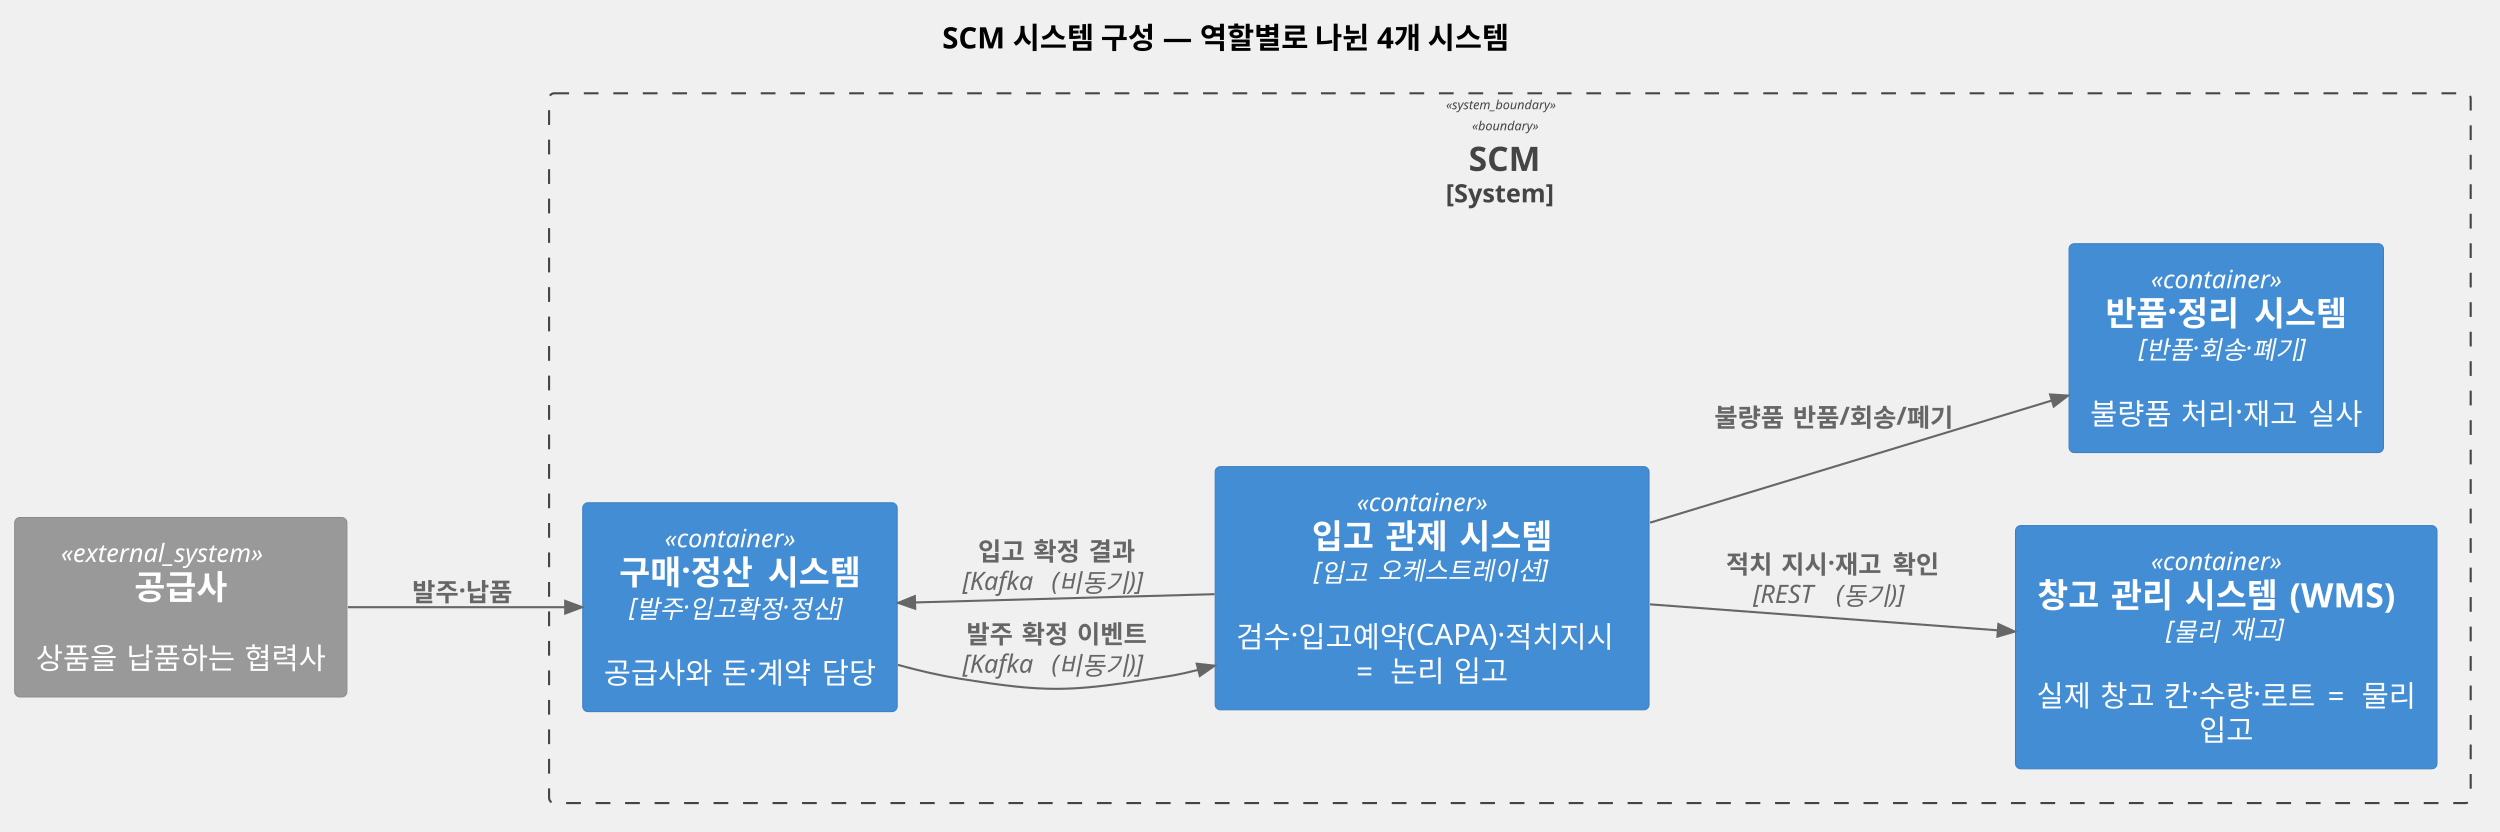
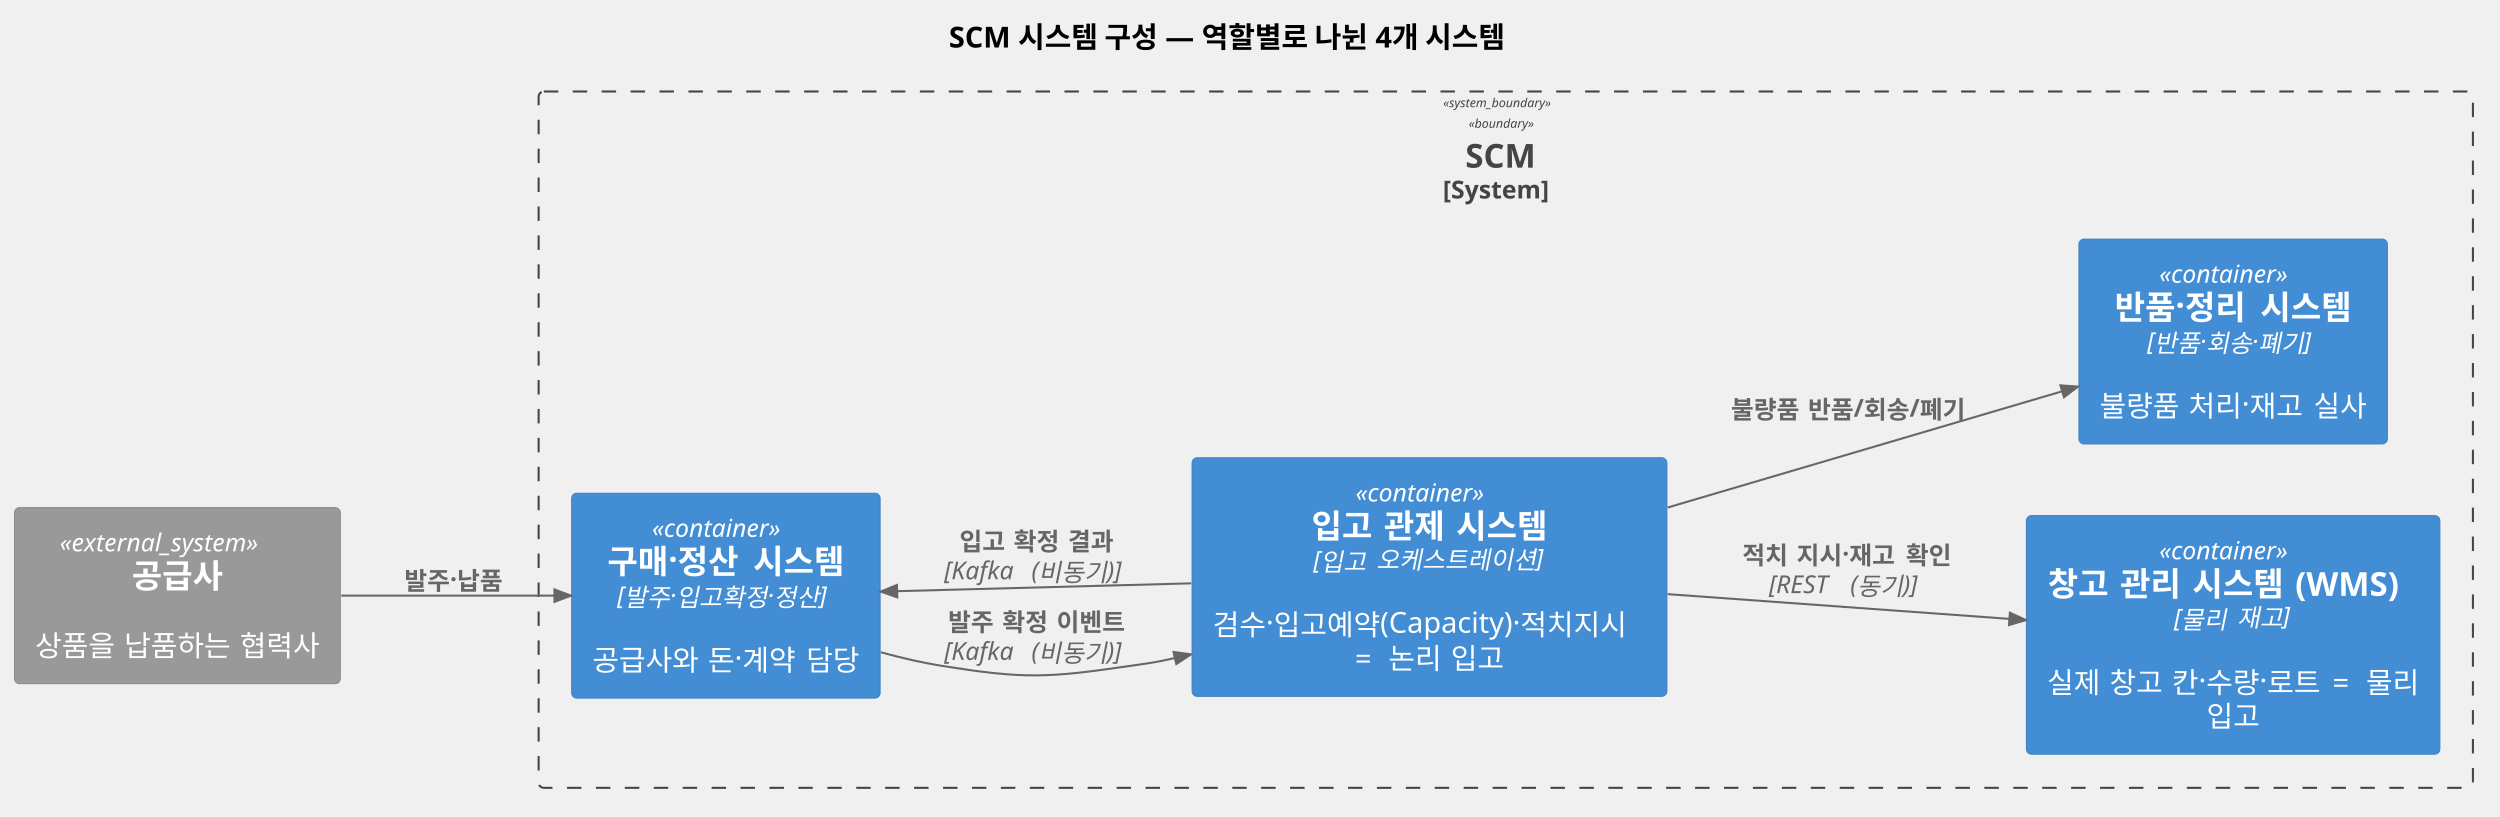
- <svg xmlns="http://www.w3.org/2000/svg" contentStyleType="text/css" data-diagram-type="DESCRIPTION" height="395px" preserveAspectRatio="none" style="width:1187px;height:395px;background:#FFFFFF;" version="1.1" viewBox="0 0 1187 395" width="1187px" zoomAndPan="magnify">
+ <svg xmlns="http://www.w3.org/2000/svg" contentStyleType="text/css" data-diagram-type="DESCRIPTION" height="395px" preserveAspectRatio="none" style="width:1210px;height:395px;background:#FFFFFF;" version="1.1" viewBox="0 0 1210 395" width="1210px" zoomAndPan="magnify">
  <defs />
  <g>
    <g class="title" data-source-line="2046">
-       <text fill="#000000" font-family="sans-serif" font-size="14" font-weight="700" lengthAdjust="spacing" textLength="285.348" x="447.366" y="22.995">SCM 시스템 구성 — 역할별로 나뉜 4개 시스템</text>
+       <text fill="#000000" font-family="sans-serif" font-size="14" font-weight="700" lengthAdjust="spacing" textLength="285.348" x="459.271" y="22.995">SCM 시스템 구성 — 역할별로 나뉜 4개 시스템</text>
    </g>
    <g class="cluster" data-qualified-name="scm" data-source-line="1291" id="ent0002">
-       <rect fill="none" height="337" rx="2.5" ry="2.5" style="stroke:#444444;stroke-width:1;stroke-dasharray:7,7;" width="912.38" x="260.7" y="44.297" />
-       <text fill="#444444" font-family="sans-serif" font-size="6" font-style="italic" lengthAdjust="spacing" textLength="60.621" x="686.58" y="51.866">«system_boundary»</text>
-       <text fill="#444444" font-family="sans-serif" font-size="6" font-style="italic" lengthAdjust="spacing" textLength="35.93" x="698.925" y="61.866">«boundary»</text>
-       <text fill="#444444" font-family="sans-serif" font-size="16" font-weight="700" lengthAdjust="spacing" textLength="39.188" x="697.296" y="81.148">SCM</text>
-       <text fill="#444444" font-family="sans-serif" font-size="12" font-weight="700" lengthAdjust="spacing" textLength="60.955" x="686.413" y="96.061">[System]</text>
+       <rect fill="none" height="337" rx="2.5" ry="2.5" style="stroke:#444444;stroke-width:1;stroke-dasharray:7,7;" width="936.19" x="260.7" y="44.297" />
+       <text fill="#444444" font-family="sans-serif" font-size="6" font-style="italic" lengthAdjust="spacing" textLength="60.621" x="698.485" y="51.866">«system_boundary»</text>
+       <text fill="#444444" font-family="sans-serif" font-size="6" font-style="italic" lengthAdjust="spacing" textLength="35.93" x="710.83" y="61.866">«boundary»</text>
+       <text fill="#444444" font-family="sans-serif" font-size="16" font-weight="700" lengthAdjust="spacing" textLength="39.188" x="709.201" y="81.148">SCM</text>
+       <text fill="#444444" font-family="sans-serif" font-size="12" font-weight="700" lengthAdjust="spacing" textLength="60.955" x="698.317" y="96.061">[System]</text>
    </g>
    <g class="entity" data-qualified-name="scm.escm" data-source-line="2010" id="ent0003">
      <rect fill="#438DD5" height="99.156" rx="2.5" ry="2.5" style="stroke:#3C7FC0;stroke-width:0.5;" width="149.27" x="276.7" y="238.717" />
      <text fill="#FFFFFF" font-family="sans-serif" font-size="12" font-style="italic" lengthAdjust="spacing" textLength="71.543" x="315.564" y="259.856">«container»</text>
      <text fill="#FFFFFF" font-family="sans-serif" font-size="16" font-weight="700" lengthAdjust="spacing" textLength="64.958" x="293.991" y="277.537">구매·정산</text>
      <text fill="#FFFFFF" font-family="sans-serif" font-size="16" font-weight="700" lengthAdjust="spacing" textLength="5.57" x="358.949" y="277.537"> </text>
      <text fill="#FFFFFF" font-family="sans-serif" font-size="16" font-weight="700" lengthAdjust="spacing" textLength="44.16" x="364.519" y="277.537">시스템</text>
      <text fill="#FFFFFF" font-family="sans-serif" font-size="12" font-style="italic" lengthAdjust="spacing" textLength="105.313" x="298.679" y="292.449">[발주·입고확정·정산]</text>
      <text fill="#FFFFFF" font-family="sans-serif" font-size="14" lengthAdjust="spacing" textLength="4.45" x="349.11" y="308.274"> </text>
      <text fill="#FFFFFF" font-family="sans-serif" font-size="14" lengthAdjust="spacing" textLength="51.52" x="286.7" y="324.571">공급사와</text>
      <text fill="#FFFFFF" font-family="sans-serif" font-size="14" lengthAdjust="spacing" textLength="4.45" x="338.22" y="324.571"> </text>
      <text fill="#FFFFFF" font-family="sans-serif" font-size="14" lengthAdjust="spacing" textLength="43.09" x="342.67" y="324.571">돈·계약</text>
      <text fill="#FFFFFF" font-family="sans-serif" font-size="14" lengthAdjust="spacing" textLength="4.45" x="385.76" y="324.571"> </text>
      <text fill="#FFFFFF" font-family="sans-serif" font-size="14" lengthAdjust="spacing" textLength="25.76" x="390.21" y="324.571">담당</text>
    </g>
    <g class="entity" data-qualified-name="scm.inbound" data-source-line="2010" id="ent0004">
-       <rect fill="#438DD5" height="115.453" rx="2.5" ry="2.5" style="stroke:#3C7FC0;stroke-width:0.5;" width="205.996" x="576.97" y="221.567" />
-       <text fill="#FFFFFF" font-family="sans-serif" font-size="12" font-style="italic" lengthAdjust="spacing" textLength="71.543" x="644.196" y="242.706">«container»</text>
-       <text fill="#FFFFFF" font-family="sans-serif" font-size="16" font-weight="700" lengthAdjust="spacing" textLength="29.44" x="622.877" y="260.387">입고</text>
-       <text fill="#FFFFFF" font-family="sans-serif" font-size="16" font-weight="700" lengthAdjust="spacing" textLength="5.57" x="652.317" y="260.387"> </text>
-       <text fill="#FFFFFF" font-family="sans-serif" font-size="16" font-weight="700" lengthAdjust="spacing" textLength="29.44" x="657.888" y="260.387">관제</text>
-       <text fill="#FFFFFF" font-family="sans-serif" font-size="16" font-weight="700" lengthAdjust="spacing" textLength="5.57" x="687.328" y="260.387"> </text>
-       <text fill="#FFFFFF" font-family="sans-serif" font-size="16" font-weight="700" lengthAdjust="spacing" textLength="44.16" x="692.898" y="260.387">시스템</text>
-       <text fill="#FFFFFF" font-family="sans-serif" font-size="12" font-style="italic" lengthAdjust="spacing" textLength="26.762" x="623.699" y="275.299">[입고</text>
-       <text fill="#FFFFFF" font-family="sans-serif" font-size="12" font-style="italic" lengthAdjust="spacing" textLength="3.814" x="650.46" y="275.299"> </text>
-       <text fill="#FFFFFF" font-family="sans-serif" font-size="12" font-style="italic" lengthAdjust="spacing" textLength="81.962" x="654.275" y="275.299">오케스트레이션]</text>
-       <text fill="#FFFFFF" font-family="sans-serif" font-size="14" lengthAdjust="spacing" textLength="4.45" x="677.743" y="291.125"> </text>
-       <text fill="#FFFFFF" font-family="sans-serif" font-size="14" lengthAdjust="spacing" textLength="185.996" x="586.97" y="307.421">검수·입고예약(CAPA)·적치지시</text>
-       <text fill="#FFFFFF" font-family="sans-serif" font-size="14" lengthAdjust="spacing" textLength="11.73" x="643.893" y="323.718">=</text>
-       <text fill="#FFFFFF" font-family="sans-serif" font-size="14" lengthAdjust="spacing" textLength="4.45" x="655.623" y="323.718"> </text>
-       <text fill="#FFFFFF" font-family="sans-serif" font-size="14" lengthAdjust="spacing" textLength="25.76" x="660.073" y="323.718">논리</text>
-       <text fill="#FFFFFF" font-family="sans-serif" font-size="14" lengthAdjust="spacing" textLength="4.45" x="685.833" y="323.718"> </text>
-       <text fill="#FFFFFF" font-family="sans-serif" font-size="14" lengthAdjust="spacing" textLength="25.76" x="690.283" y="323.718">입고</text>
+       <rect fill="#438DD5" height="115.453" rx="2.5" ry="2.5" style="stroke:#3C7FC0;stroke-width:0.5;" width="229.805" x="576.97" y="221.567" />
+       <text fill="#FFFFFF" font-family="sans-serif" font-size="12" font-style="italic" lengthAdjust="spacing" textLength="71.543" x="656.101" y="242.706">«container»</text>
+       <text fill="#FFFFFF" font-family="sans-serif" font-size="16" font-weight="700" lengthAdjust="spacing" textLength="29.44" x="634.782" y="260.387">입고</text>
+       <text fill="#FFFFFF" font-family="sans-serif" font-size="16" font-weight="700" lengthAdjust="spacing" textLength="5.57" x="664.222" y="260.387"> </text>
+       <text fill="#FFFFFF" font-family="sans-serif" font-size="16" font-weight="700" lengthAdjust="spacing" textLength="29.44" x="669.793" y="260.387">관제</text>
+       <text fill="#FFFFFF" font-family="sans-serif" font-size="16" font-weight="700" lengthAdjust="spacing" textLength="5.57" x="699.233" y="260.387"> </text>
+       <text fill="#FFFFFF" font-family="sans-serif" font-size="16" font-weight="700" lengthAdjust="spacing" textLength="44.16" x="704.803" y="260.387">시스템</text>
+       <text fill="#FFFFFF" font-family="sans-serif" font-size="12" font-style="italic" lengthAdjust="spacing" textLength="26.762" x="635.603" y="275.299">[입고</text>
+       <text fill="#FFFFFF" font-family="sans-serif" font-size="12" font-style="italic" lengthAdjust="spacing" textLength="3.814" x="662.365" y="275.299"> </text>
+       <text fill="#FFFFFF" font-family="sans-serif" font-size="12" font-style="italic" lengthAdjust="spacing" textLength="81.962" x="666.18" y="275.299">오케스트레이션]</text>
+       <text fill="#FFFFFF" font-family="sans-serif" font-size="14" lengthAdjust="spacing" textLength="4.45" x="689.648" y="291.125"> </text>
+       <text fill="#FFFFFF" font-family="sans-serif" font-size="14" lengthAdjust="spacing" textLength="209.805" x="586.97" y="307.421">검수·입고예약(Capacity)·적치지시</text>
+       <text fill="#FFFFFF" font-family="sans-serif" font-size="14" lengthAdjust="spacing" textLength="11.73" x="655.797" y="323.718">=</text>
+       <text fill="#FFFFFF" font-family="sans-serif" font-size="14" lengthAdjust="spacing" textLength="4.45" x="667.528" y="323.718"> </text>
+       <text fill="#FFFFFF" font-family="sans-serif" font-size="14" lengthAdjust="spacing" textLength="25.76" x="671.978" y="323.718">논리</text>
+       <text fill="#FFFFFF" font-family="sans-serif" font-size="14" lengthAdjust="spacing" textLength="4.45" x="697.738" y="323.718"> </text>
+       <text fill="#FFFFFF" font-family="sans-serif" font-size="14" lengthAdjust="spacing" textLength="25.76" x="702.188" y="323.718">입고</text>
    </g>
    <g class="entity" data-qualified-name="scm.wms" data-source-line="2010" id="ent0005">
-       <rect fill="#438DD5" height="115.453" rx="2.5" ry="2.5" style="stroke:#3C7FC0;stroke-width:0.5;" width="200.111" x="956.97" y="249.567" />
-       <text fill="#FFFFFF" font-family="sans-serif" font-size="12" font-style="italic" lengthAdjust="spacing" textLength="71.543" x="1021.254" y="270.705">«container»</text>
-       <text fill="#FFFFFF" font-family="sans-serif" font-size="16" font-weight="700" lengthAdjust="spacing" textLength="29.44" x="967.291" y="288.387">창고</text>
-       <text fill="#FFFFFF" font-family="sans-serif" font-size="16" font-weight="700" lengthAdjust="spacing" textLength="5.57" x="996.731" y="288.387"> </text>
-       <text fill="#FFFFFF" font-family="sans-serif" font-size="16" font-weight="700" lengthAdjust="spacing" textLength="29.44" x="1002.301" y="288.387">관리</text>
-       <text fill="#FFFFFF" font-family="sans-serif" font-size="16" font-weight="700" lengthAdjust="spacing" textLength="5.57" x="1031.741" y="288.387"> </text>
-       <text fill="#FFFFFF" font-family="sans-serif" font-size="16" font-weight="700" lengthAdjust="spacing" textLength="44.16" x="1037.311" y="288.387">시스템</text>
-       <text fill="#FFFFFF" font-family="sans-serif" font-size="16" font-weight="700" lengthAdjust="spacing" textLength="5.57" x="1081.471" y="288.387"> </text>
-       <text fill="#FFFFFF" font-family="sans-serif" font-size="16" font-weight="700" lengthAdjust="spacing" textLength="59.719" x="1087.042" y="288.387">(WMS)</text>
-       <text fill="#FFFFFF" font-family="sans-serif" font-size="12" font-style="italic" lengthAdjust="spacing" textLength="26.762" x="1028.357" y="303.299">[물리</text>
-       <text fill="#FFFFFF" font-family="sans-serif" font-size="12" font-style="italic" lengthAdjust="spacing" textLength="3.814" x="1055.118" y="303.299"> </text>
-       <text fill="#FFFFFF" font-family="sans-serif" font-size="12" font-style="italic" lengthAdjust="spacing" textLength="26.762" x="1058.933" y="303.299">재고]</text>
-       <text fill="#FFFFFF" font-family="sans-serif" font-size="14" lengthAdjust="spacing" textLength="4.45" x="1054.8" y="319.125"> </text>
-       <text fill="#FFFFFF" font-family="sans-serif" font-size="14" lengthAdjust="spacing" textLength="25.76" x="966.97" y="335.421">실제</text>
-       <text fill="#FFFFFF" font-family="sans-serif" font-size="14" lengthAdjust="spacing" textLength="4.45" x="992.73" y="335.421"> </text>
-       <text fill="#FFFFFF" font-family="sans-serif" font-size="14" lengthAdjust="spacing" textLength="25.76" x="997.18" y="335.421">창고</text>
-       <text fill="#FFFFFF" font-family="sans-serif" font-size="14" lengthAdjust="spacing" textLength="4.45" x="1022.94" y="335.421"> </text>
-       <text fill="#FFFFFF" font-family="sans-serif" font-size="14" lengthAdjust="spacing" textLength="73.3" x="1027.39" y="335.421">칸·수량·로트</text>
-       <text fill="#FFFFFF" font-family="sans-serif" font-size="14" lengthAdjust="spacing" textLength="4.45" x="1100.69" y="335.421"> </text>
-       <text fill="#FFFFFF" font-family="sans-serif" font-size="14" lengthAdjust="spacing" textLength="11.73" x="1105.14" y="335.421">=</text>
-       <text fill="#FFFFFF" font-family="sans-serif" font-size="14" lengthAdjust="spacing" textLength="4.45" x="1116.871" y="335.421"> </text>
-       <text fill="#FFFFFF" font-family="sans-serif" font-size="14" lengthAdjust="spacing" textLength="25.76" x="1121.321" y="335.421">물리</text>
-       <text fill="#FFFFFF" font-family="sans-serif" font-size="14" lengthAdjust="spacing" textLength="25.76" x="1044.146" y="351.718">입고</text>
+       <rect fill="#438DD5" height="115.453" rx="2.5" ry="2.5" style="stroke:#3C7FC0;stroke-width:0.5;" width="200.111" x="980.78" y="249.567" />
+       <text fill="#FFFFFF" font-family="sans-serif" font-size="12" font-style="italic" lengthAdjust="spacing" textLength="71.543" x="1045.064" y="270.705">«container»</text>
+       <text fill="#FFFFFF" font-family="sans-serif" font-size="16" font-weight="700" lengthAdjust="spacing" textLength="29.44" x="991.101" y="288.387">창고</text>
+       <text fill="#FFFFFF" font-family="sans-serif" font-size="16" font-weight="700" lengthAdjust="spacing" textLength="5.57" x="1020.541" y="288.387"> </text>
+       <text fill="#FFFFFF" font-family="sans-serif" font-size="16" font-weight="700" lengthAdjust="spacing" textLength="29.44" x="1026.111" y="288.387">관리</text>
+       <text fill="#FFFFFF" font-family="sans-serif" font-size="16" font-weight="700" lengthAdjust="spacing" textLength="5.57" x="1055.551" y="288.387"> </text>
+       <text fill="#FFFFFF" font-family="sans-serif" font-size="16" font-weight="700" lengthAdjust="spacing" textLength="44.16" x="1061.121" y="288.387">시스템</text>
+       <text fill="#FFFFFF" font-family="sans-serif" font-size="16" font-weight="700" lengthAdjust="spacing" textLength="5.57" x="1105.281" y="288.387"> </text>
+       <text fill="#FFFFFF" font-family="sans-serif" font-size="16" font-weight="700" lengthAdjust="spacing" textLength="59.719" x="1110.852" y="288.387">(WMS)</text>
+       <text fill="#FFFFFF" font-family="sans-serif" font-size="12" font-style="italic" lengthAdjust="spacing" textLength="26.762" x="1052.167" y="303.299">[물리</text>
+       <text fill="#FFFFFF" font-family="sans-serif" font-size="12" font-style="italic" lengthAdjust="spacing" textLength="3.814" x="1078.928" y="303.299"> </text>
+       <text fill="#FFFFFF" font-family="sans-serif" font-size="12" font-style="italic" lengthAdjust="spacing" textLength="26.762" x="1082.743" y="303.299">재고]</text>
+       <text fill="#FFFFFF" font-family="sans-serif" font-size="14" lengthAdjust="spacing" textLength="4.45" x="1078.61" y="319.125"> </text>
+       <text fill="#FFFFFF" font-family="sans-serif" font-size="14" lengthAdjust="spacing" textLength="25.76" x="990.78" y="335.421">실제</text>
+       <text fill="#FFFFFF" font-family="sans-serif" font-size="14" lengthAdjust="spacing" textLength="4.45" x="1016.54" y="335.421"> </text>
+       <text fill="#FFFFFF" font-family="sans-serif" font-size="14" lengthAdjust="spacing" textLength="25.76" x="1020.99" y="335.421">창고</text>
+       <text fill="#FFFFFF" font-family="sans-serif" font-size="14" lengthAdjust="spacing" textLength="4.45" x="1046.75" y="335.421"> </text>
+       <text fill="#FFFFFF" font-family="sans-serif" font-size="14" lengthAdjust="spacing" textLength="73.3" x="1051.2" y="335.421">칸·수량·로트</text>
+       <text fill="#FFFFFF" font-family="sans-serif" font-size="14" lengthAdjust="spacing" textLength="4.45" x="1124.5" y="335.421"> </text>
+       <text fill="#FFFFFF" font-family="sans-serif" font-size="14" lengthAdjust="spacing" textLength="11.73" x="1128.95" y="335.421">=</text>
+       <text fill="#FFFFFF" font-family="sans-serif" font-size="14" lengthAdjust="spacing" textLength="4.45" x="1140.681" y="335.421"> </text>
+       <text fill="#FFFFFF" font-family="sans-serif" font-size="14" lengthAdjust="spacing" textLength="25.76" x="1145.131" y="335.421">물리</text>
+       <text fill="#FFFFFF" font-family="sans-serif" font-size="14" lengthAdjust="spacing" textLength="25.76" x="1067.956" y="351.718">입고</text>
    </g>
    <g class="entity" data-qualified-name="scm.rms" data-source-line="2010" id="ent0006">
-       <rect fill="#438DD5" height="99.156" rx="2.5" ry="2.5" style="stroke:#3C7FC0;stroke-width:0.5;" width="149.27" x="982.39" y="115.717" />
-       <text fill="#FFFFFF" font-family="sans-serif" font-size="12" font-style="italic" lengthAdjust="spacing" textLength="71.543" x="1021.254" y="136.856">«container»</text>
-       <text fill="#FFFFFF" font-family="sans-serif" font-size="16" font-weight="700" lengthAdjust="spacing" textLength="64.958" x="999.681" y="154.537">반품·정리</text>
-       <text fill="#FFFFFF" font-family="sans-serif" font-size="16" font-weight="700" lengthAdjust="spacing" textLength="5.57" x="1064.639" y="154.537"> </text>
-       <text fill="#FFFFFF" font-family="sans-serif" font-size="16" font-weight="700" lengthAdjust="spacing" textLength="44.16" x="1070.209" y="154.537">시스템</text>
-       <text fill="#FFFFFF" font-family="sans-serif" font-size="12" font-style="italic" lengthAdjust="spacing" textLength="83.233" x="1015.409" y="169.449">[반품·회송·폐기]</text>
-       <text fill="#FFFFFF" font-family="sans-serif" font-size="14" lengthAdjust="spacing" textLength="4.45" x="1054.8" y="185.274"> </text>
-       <text fill="#FFFFFF" font-family="sans-serif" font-size="14" lengthAdjust="spacing" textLength="38.64" x="992.39" y="201.571">불량품</text>
-       <text fill="#FFFFFF" font-family="sans-serif" font-size="14" lengthAdjust="spacing" textLength="4.45" x="1031.03" y="201.571"> </text>
-       <text fill="#FFFFFF" font-family="sans-serif" font-size="14" lengthAdjust="spacing" textLength="55.97" x="1035.48" y="201.571">처리·재고</text>
-       <text fill="#FFFFFF" font-family="sans-serif" font-size="14" lengthAdjust="spacing" textLength="4.45" x="1091.45" y="201.571"> </text>
-       <text fill="#FFFFFF" font-family="sans-serif" font-size="14" lengthAdjust="spacing" textLength="25.76" x="1095.9" y="201.571">실사</text>
+       <rect fill="#438DD5" height="99.156" rx="2.5" ry="2.5" style="stroke:#3C7FC0;stroke-width:0.5;" width="149.27" x="1006.2" y="115.717" />
+       <text fill="#FFFFFF" font-family="sans-serif" font-size="12" font-style="italic" lengthAdjust="spacing" textLength="71.543" x="1045.064" y="136.856">«container»</text>
+       <text fill="#FFFFFF" font-family="sans-serif" font-size="16" font-weight="700" lengthAdjust="spacing" textLength="64.958" x="1023.491" y="154.537">반품·정리</text>
+       <text fill="#FFFFFF" font-family="sans-serif" font-size="16" font-weight="700" lengthAdjust="spacing" textLength="5.57" x="1088.449" y="154.537"> </text>
+       <text fill="#FFFFFF" font-family="sans-serif" font-size="16" font-weight="700" lengthAdjust="spacing" textLength="44.16" x="1094.019" y="154.537">시스템</text>
+       <text fill="#FFFFFF" font-family="sans-serif" font-size="12" font-style="italic" lengthAdjust="spacing" textLength="83.233" x="1039.219" y="169.449">[반품·회송·폐기]</text>
+       <text fill="#FFFFFF" font-family="sans-serif" font-size="14" lengthAdjust="spacing" textLength="4.45" x="1078.61" y="185.274"> </text>
+       <text fill="#FFFFFF" font-family="sans-serif" font-size="14" lengthAdjust="spacing" textLength="38.64" x="1016.2" y="201.571">불량품</text>
+       <text fill="#FFFFFF" font-family="sans-serif" font-size="14" lengthAdjust="spacing" textLength="4.45" x="1054.84" y="201.571"> </text>
+       <text fill="#FFFFFF" font-family="sans-serif" font-size="14" lengthAdjust="spacing" textLength="55.97" x="1059.29" y="201.571">처리·재고</text>
+       <text fill="#FFFFFF" font-family="sans-serif" font-size="14" lengthAdjust="spacing" textLength="4.45" x="1115.26" y="201.571"> </text>
+       <text fill="#FFFFFF" font-family="sans-serif" font-size="14" lengthAdjust="spacing" textLength="25.76" x="1119.71" y="201.571">실사</text>
    </g>
    <g class="entity" data-qualified-name="supplier" data-source-line="1915" id="ent0001">
      <rect fill="#999999" height="85.188" rx="2.5" ry="2.5" style="stroke:#8A8A8A;stroke-width:0.5;" width="157.7" x="7" y="245.707" />
      <text fill="#FFFFFF" font-family="sans-serif" font-size="12" font-style="italic" lengthAdjust="spacing" textLength="113.865" x="28.917" y="266.846">«external_system»</text>
      <text fill="#FFFFFF" font-family="sans-serif" font-size="16" font-weight="700" lengthAdjust="spacing" textLength="44.16" x="63.77" y="284.527">공급사</text>
      <text fill="#FFFFFF" font-family="sans-serif" font-size="14" lengthAdjust="spacing" textLength="4.45" x="83.625" y="301.296"> </text>
      <text fill="#FFFFFF" font-family="sans-serif" font-size="14" lengthAdjust="spacing" textLength="38.64" x="17" y="317.593">상품을</text>
      <text fill="#FFFFFF" font-family="sans-serif" font-size="14" lengthAdjust="spacing" textLength="4.45" x="55.64" y="317.593"> </text>
      <text fill="#FFFFFF" font-family="sans-serif" font-size="14" lengthAdjust="spacing" textLength="51.52" x="60.09" y="317.593">납품하는</text>
      <text fill="#FFFFFF" font-family="sans-serif" font-size="14" lengthAdjust="spacing" textLength="4.45" x="111.61" y="317.593"> </text>
      <text fill="#FFFFFF" font-family="sans-serif" font-size="14" lengthAdjust="spacing" textLength="38.64" x="116.06" y="317.593">협력사</text>
    </g>
    <g class="link" data-entity-1="ent0001" data-entity-2="ent0003" data-link-type="dependency" data-source-line="1404" id="lnk7">
      <path d="M165.19,288.297 C200.38,288.297 233.7,288.297 268.36,288.297" fill="none" id="supplier-to-escm" style="stroke:#666666;stroke-width:1;" />
      <polygon fill="#666666" points="276.36,288.297,268.36,285.297,268.36,291.297,276.36,288.297" style="stroke:#666666;stroke-width:1;stroke-linejoin:miter;stroke-miterlimit:10;" />
      <text fill="#666666" font-family="sans-serif" font-size="12" font-weight="700" lengthAdjust="spacing" textLength="48.719" x="195.7" y="285.435">발주·납품</text>
    </g>
    <g class="link" data-entity-1="ent0003" data-entity-2="ent0004" data-link-type="dependency" data-source-line="1404" id="lnk8">
-       <path d="M426.36,315.697 C436.2,318.417 446.25,320.747 455.97,322.297 C495.91,328.677 507.03,328.637 546.97,322.297 C556.73,320.747 558.995,320.553 568.935,318.033" fill="none" id="escm-to-inbound" style="stroke:#666666;stroke-width:1;" />
-       <polygon fill="#666666" points="576.69,316.067,568.198,315.125,569.673,320.941,576.69,316.067" style="stroke:#666666;stroke-width:1;stroke-linejoin:miter;stroke-miterlimit:10;" />
+       <path d="M426.36,315.697 C436.2,318.417 446.25,320.747 455.97,322.297 C495.91,328.677 506.95,328.147 546.97,322.297 C556.65,320.887 558.769,320.73 568.669,318.48" fill="none" id="escm-to-inbound" style="stroke:#666666;stroke-width:1;" />
+       <polygon fill="#666666" points="576.47,316.707,568.004,315.554,569.334,321.405,576.47,316.707" style="stroke:#666666;stroke-width:1;stroke-linejoin:miter;stroke-miterlimit:10;" />
      <text fill="#666666" font-family="sans-serif" font-size="12" font-weight="700" lengthAdjust="spacing" textLength="22.08" x="458.858" y="305.435">발주</text>
      <text fill="#666666" font-family="sans-serif" font-size="12" font-weight="700" lengthAdjust="spacing" textLength="4.178" x="480.938" y="305.435"> </text>
      <text fill="#666666" font-family="sans-serif" font-size="12" font-weight="700" lengthAdjust="spacing" textLength="22.08" x="485.115" y="305.435">확정</text>
      <text fill="#666666" font-family="sans-serif" font-size="12" font-weight="700" lengthAdjust="spacing" textLength="4.178" x="507.196" y="305.435"> </text>
      <text fill="#666666" font-family="sans-serif" font-size="12" font-weight="700" lengthAdjust="spacing" textLength="33.12" x="511.373" y="305.435">이벤트</text>
      <text fill="#666666" font-family="sans-serif" font-size="12" font-style="italic" lengthAdjust="spacing" textLength="38.432" x="456.97" y="319.404">[Kafka</text>
      <text fill="#666666" font-family="sans-serif" font-size="12" font-style="italic" lengthAdjust="spacing" textLength="3.814" x="495.402" y="319.404"> </text>
      <text fill="#666666" font-family="sans-serif" font-size="12" font-style="italic" lengthAdjust="spacing" textLength="47.165" x="499.216" y="319.404">(비동기)]</text>
    </g>
    <g class="link" data-entity-1="ent0004" data-entity-2="ent0003" data-link-type="dependency" data-source-line="1404" id="lnk9">
-       <path d="M576.67,282.117 C527.99,283.457 478.867,284.805 434.447,286.035" fill="none" id="inbound-to-escm" style="stroke:#666666;stroke-width:1;" />
-       <polygon fill="#666666" points="426.45,286.257,434.53,289.034,434.364,283.037,426.45,286.257" style="stroke:#666666;stroke-width:1;stroke-linejoin:miter;stroke-miterlimit:10;" />
-       <text fill="#666666" font-family="sans-serif" font-size="12" font-weight="700" lengthAdjust="spacing" textLength="22.08" x="464.378" y="266.125">입고</text>
-       <text fill="#666666" font-family="sans-serif" font-size="12" font-weight="700" lengthAdjust="spacing" textLength="4.178" x="486.458" y="266.125"> </text>
-       <text fill="#666666" font-family="sans-serif" font-size="12" font-weight="700" lengthAdjust="spacing" textLength="22.08" x="490.636" y="266.125">확정</text>
-       <text fill="#666666" font-family="sans-serif" font-size="12" font-weight="700" lengthAdjust="spacing" textLength="4.178" x="512.716" y="266.125"> </text>
-       <text fill="#666666" font-family="sans-serif" font-size="12" font-weight="700" lengthAdjust="spacing" textLength="22.08" x="516.894" y="266.125">결과</text>
-       <text fill="#666666" font-family="sans-serif" font-size="12" font-style="italic" lengthAdjust="spacing" textLength="38.432" x="456.97" y="280.094">[Kafka</text>
-       <text fill="#666666" font-family="sans-serif" font-size="12" font-style="italic" lengthAdjust="spacing" textLength="3.814" x="495.402" y="280.094"> </text>
-       <text fill="#666666" font-family="sans-serif" font-size="12" font-style="italic" lengthAdjust="spacing" textLength="47.165" x="499.216" y="280.094">(비동기)]</text>
+       <path d="M576.54,282.337 C526.9,283.657 478.177,284.954 434.207,286.124" fill="none" id="inbound-to-escm" style="stroke:#666666;stroke-width:1;" />
+       <polygon fill="#666666" points="426.21,286.337,434.287,289.123,434.127,283.125,426.21,286.337" style="stroke:#666666;stroke-width:1;stroke-linejoin:miter;stroke-miterlimit:10;" />
+       <text fill="#666666" font-family="sans-serif" font-size="12" font-weight="700" lengthAdjust="spacing" textLength="22.08" x="464.378" y="266.396">입고</text>
+       <text fill="#666666" font-family="sans-serif" font-size="12" font-weight="700" lengthAdjust="spacing" textLength="4.178" x="486.458" y="266.396"> </text>
+       <text fill="#666666" font-family="sans-serif" font-size="12" font-weight="700" lengthAdjust="spacing" textLength="22.08" x="490.636" y="266.396">확정</text>
+       <text fill="#666666" font-family="sans-serif" font-size="12" font-weight="700" lengthAdjust="spacing" textLength="4.178" x="512.716" y="266.396"> </text>
+       <text fill="#666666" font-family="sans-serif" font-size="12" font-weight="700" lengthAdjust="spacing" textLength="22.08" x="516.894" y="266.396">결과</text>
+       <text fill="#666666" font-family="sans-serif" font-size="12" font-style="italic" lengthAdjust="spacing" textLength="38.432" x="456.97" y="280.364">[Kafka</text>
+       <text fill="#666666" font-family="sans-serif" font-size="12" font-style="italic" lengthAdjust="spacing" textLength="3.814" x="495.402" y="280.364"> </text>
+       <text fill="#666666" font-family="sans-serif" font-size="12" font-style="italic" lengthAdjust="spacing" textLength="47.165" x="499.216" y="280.364">(비동기)]</text>
    </g>
    <g class="link" data-entity-1="ent0004" data-entity-2="ent0005" data-link-type="dependency" data-source-line="1404" id="lnk10">
-       <path d="M783.45,286.947 C837.35,290.967 895.162,295.291 948.602,299.281" fill="none" id="inbound-to-wms" style="stroke:#666666;stroke-width:1;" />
-       <polygon fill="#666666" points="956.58,299.877,948.826,296.29,948.379,302.273,956.58,299.877" style="stroke:#666666;stroke-width:1;stroke-linejoin:miter;stroke-miterlimit:10;" />
-       <text fill="#666666" font-family="sans-serif" font-size="12" font-weight="700" lengthAdjust="spacing" textLength="22.08" x="819.47" y="272.296">적치</text>
-       <text fill="#666666" font-family="sans-serif" font-size="12" font-weight="700" lengthAdjust="spacing" textLength="4.178" x="841.55" y="272.296"> </text>
-       <text fill="#666666" font-family="sans-serif" font-size="12" font-weight="700" lengthAdjust="spacing" textLength="48.719" x="845.728" y="272.296">지시·재고</text>
-       <text fill="#666666" font-family="sans-serif" font-size="12" font-weight="700" lengthAdjust="spacing" textLength="4.178" x="894.447" y="272.296"> </text>
-       <text fill="#666666" font-family="sans-serif" font-size="12" font-weight="700" lengthAdjust="spacing" textLength="22.08" x="898.625" y="272.296">확인</text>
-       <text fill="#666666" font-family="sans-serif" font-size="12" font-style="italic" lengthAdjust="spacing" textLength="35.549" x="832.343" y="286.264">[REST</text>
-       <text fill="#666666" font-family="sans-serif" font-size="12" font-style="italic" lengthAdjust="spacing" textLength="3.814" x="867.892" y="286.264"> </text>
-       <text fill="#666666" font-family="sans-serif" font-size="12" font-style="italic" lengthAdjust="spacing" textLength="36.125" x="871.707" y="286.264">(동기)]</text>
+       <path d="M807.14,287.567 C862.2,291.547 919.621,295.698 972.571,299.538" fill="none" id="inbound-to-wms" style="stroke:#666666;stroke-width:1;" />
+       <polygon fill="#666666" points="980.55,300.117,972.788,296.546,972.354,302.53,980.55,300.117" style="stroke:#666666;stroke-width:1;stroke-linejoin:miter;stroke-miterlimit:10;" />
+       <text fill="#666666" font-family="sans-serif" font-size="12" font-weight="700" lengthAdjust="spacing" textLength="22.08" x="843.28" y="273.106">적치</text>
+       <text fill="#666666" font-family="sans-serif" font-size="12" font-weight="700" lengthAdjust="spacing" textLength="4.178" x="865.36" y="273.106"> </text>
+       <text fill="#666666" font-family="sans-serif" font-size="12" font-weight="700" lengthAdjust="spacing" textLength="48.719" x="869.538" y="273.106">지시·재고</text>
+       <text fill="#666666" font-family="sans-serif" font-size="12" font-weight="700" lengthAdjust="spacing" textLength="4.178" x="918.257" y="273.106"> </text>
+       <text fill="#666666" font-family="sans-serif" font-size="12" font-weight="700" lengthAdjust="spacing" textLength="22.08" x="922.435" y="273.106">확인</text>
+       <text fill="#666666" font-family="sans-serif" font-size="12" font-style="italic" lengthAdjust="spacing" textLength="35.549" x="856.153" y="287.074">[REST</text>
+       <text fill="#666666" font-family="sans-serif" font-size="12" font-style="italic" lengthAdjust="spacing" textLength="3.814" x="891.702" y="287.074"> </text>
+       <text fill="#666666" font-family="sans-serif" font-size="12" font-style="italic" lengthAdjust="spacing" textLength="36.125" x="895.516" y="287.074">(동기)]</text>
    </g>
    <g class="link" data-entity-1="ent0004" data-entity-2="ent0006" data-link-type="dependency" data-source-line="1404" id="lnk11">
-       <path d="M783.45,248.147 C846.24,229.057 917.515,207.393 974.255,190.153" fill="none" id="inbound-to-rms" style="stroke:#666666;stroke-width:1;" />
-       <polygon fill="#666666" points="981.91,187.827,973.383,187.282,975.128,193.023,981.91,187.827" style="stroke:#666666;stroke-width:1;stroke-linejoin:miter;stroke-miterlimit:10;" />
-       <text fill="#666666" font-family="sans-serif" font-size="12" font-weight="700" lengthAdjust="spacing" textLength="33.12" x="813.97" y="202.565">불량품</text>
-       <text fill="#666666" font-family="sans-serif" font-size="12" font-weight="700" lengthAdjust="spacing" textLength="4.178" x="847.09" y="202.565"> </text>
-       <text fill="#666666" font-family="sans-serif" font-size="12" font-weight="700" lengthAdjust="spacing" textLength="75.006" x="851.268" y="202.565">반품/회송/폐기</text>
+       <path d="M807.14,245.637 C871.34,226.717 941.916,205.927 998.106,189.377" fill="none" id="inbound-to-rms" style="stroke:#666666;stroke-width:1;" />
+       <polygon fill="#666666" points="1005.78,187.117,997.258,186.499,998.954,192.255,1005.78,187.117" style="stroke:#666666;stroke-width:1;stroke-linejoin:miter;stroke-miterlimit:10;" />
+       <text fill="#666666" font-family="sans-serif" font-size="12" font-weight="700" lengthAdjust="spacing" textLength="33.12" x="837.78" y="202.565">불량품</text>
+       <text fill="#666666" font-family="sans-serif" font-size="12" font-weight="700" lengthAdjust="spacing" textLength="4.178" x="870.9" y="202.565"> </text>
+       <text fill="#666666" font-family="sans-serif" font-size="12" font-weight="700" lengthAdjust="spacing" textLength="75.006" x="875.078" y="202.565">반품/회송/폐기</text>
    </g>
  </g>
</svg>
